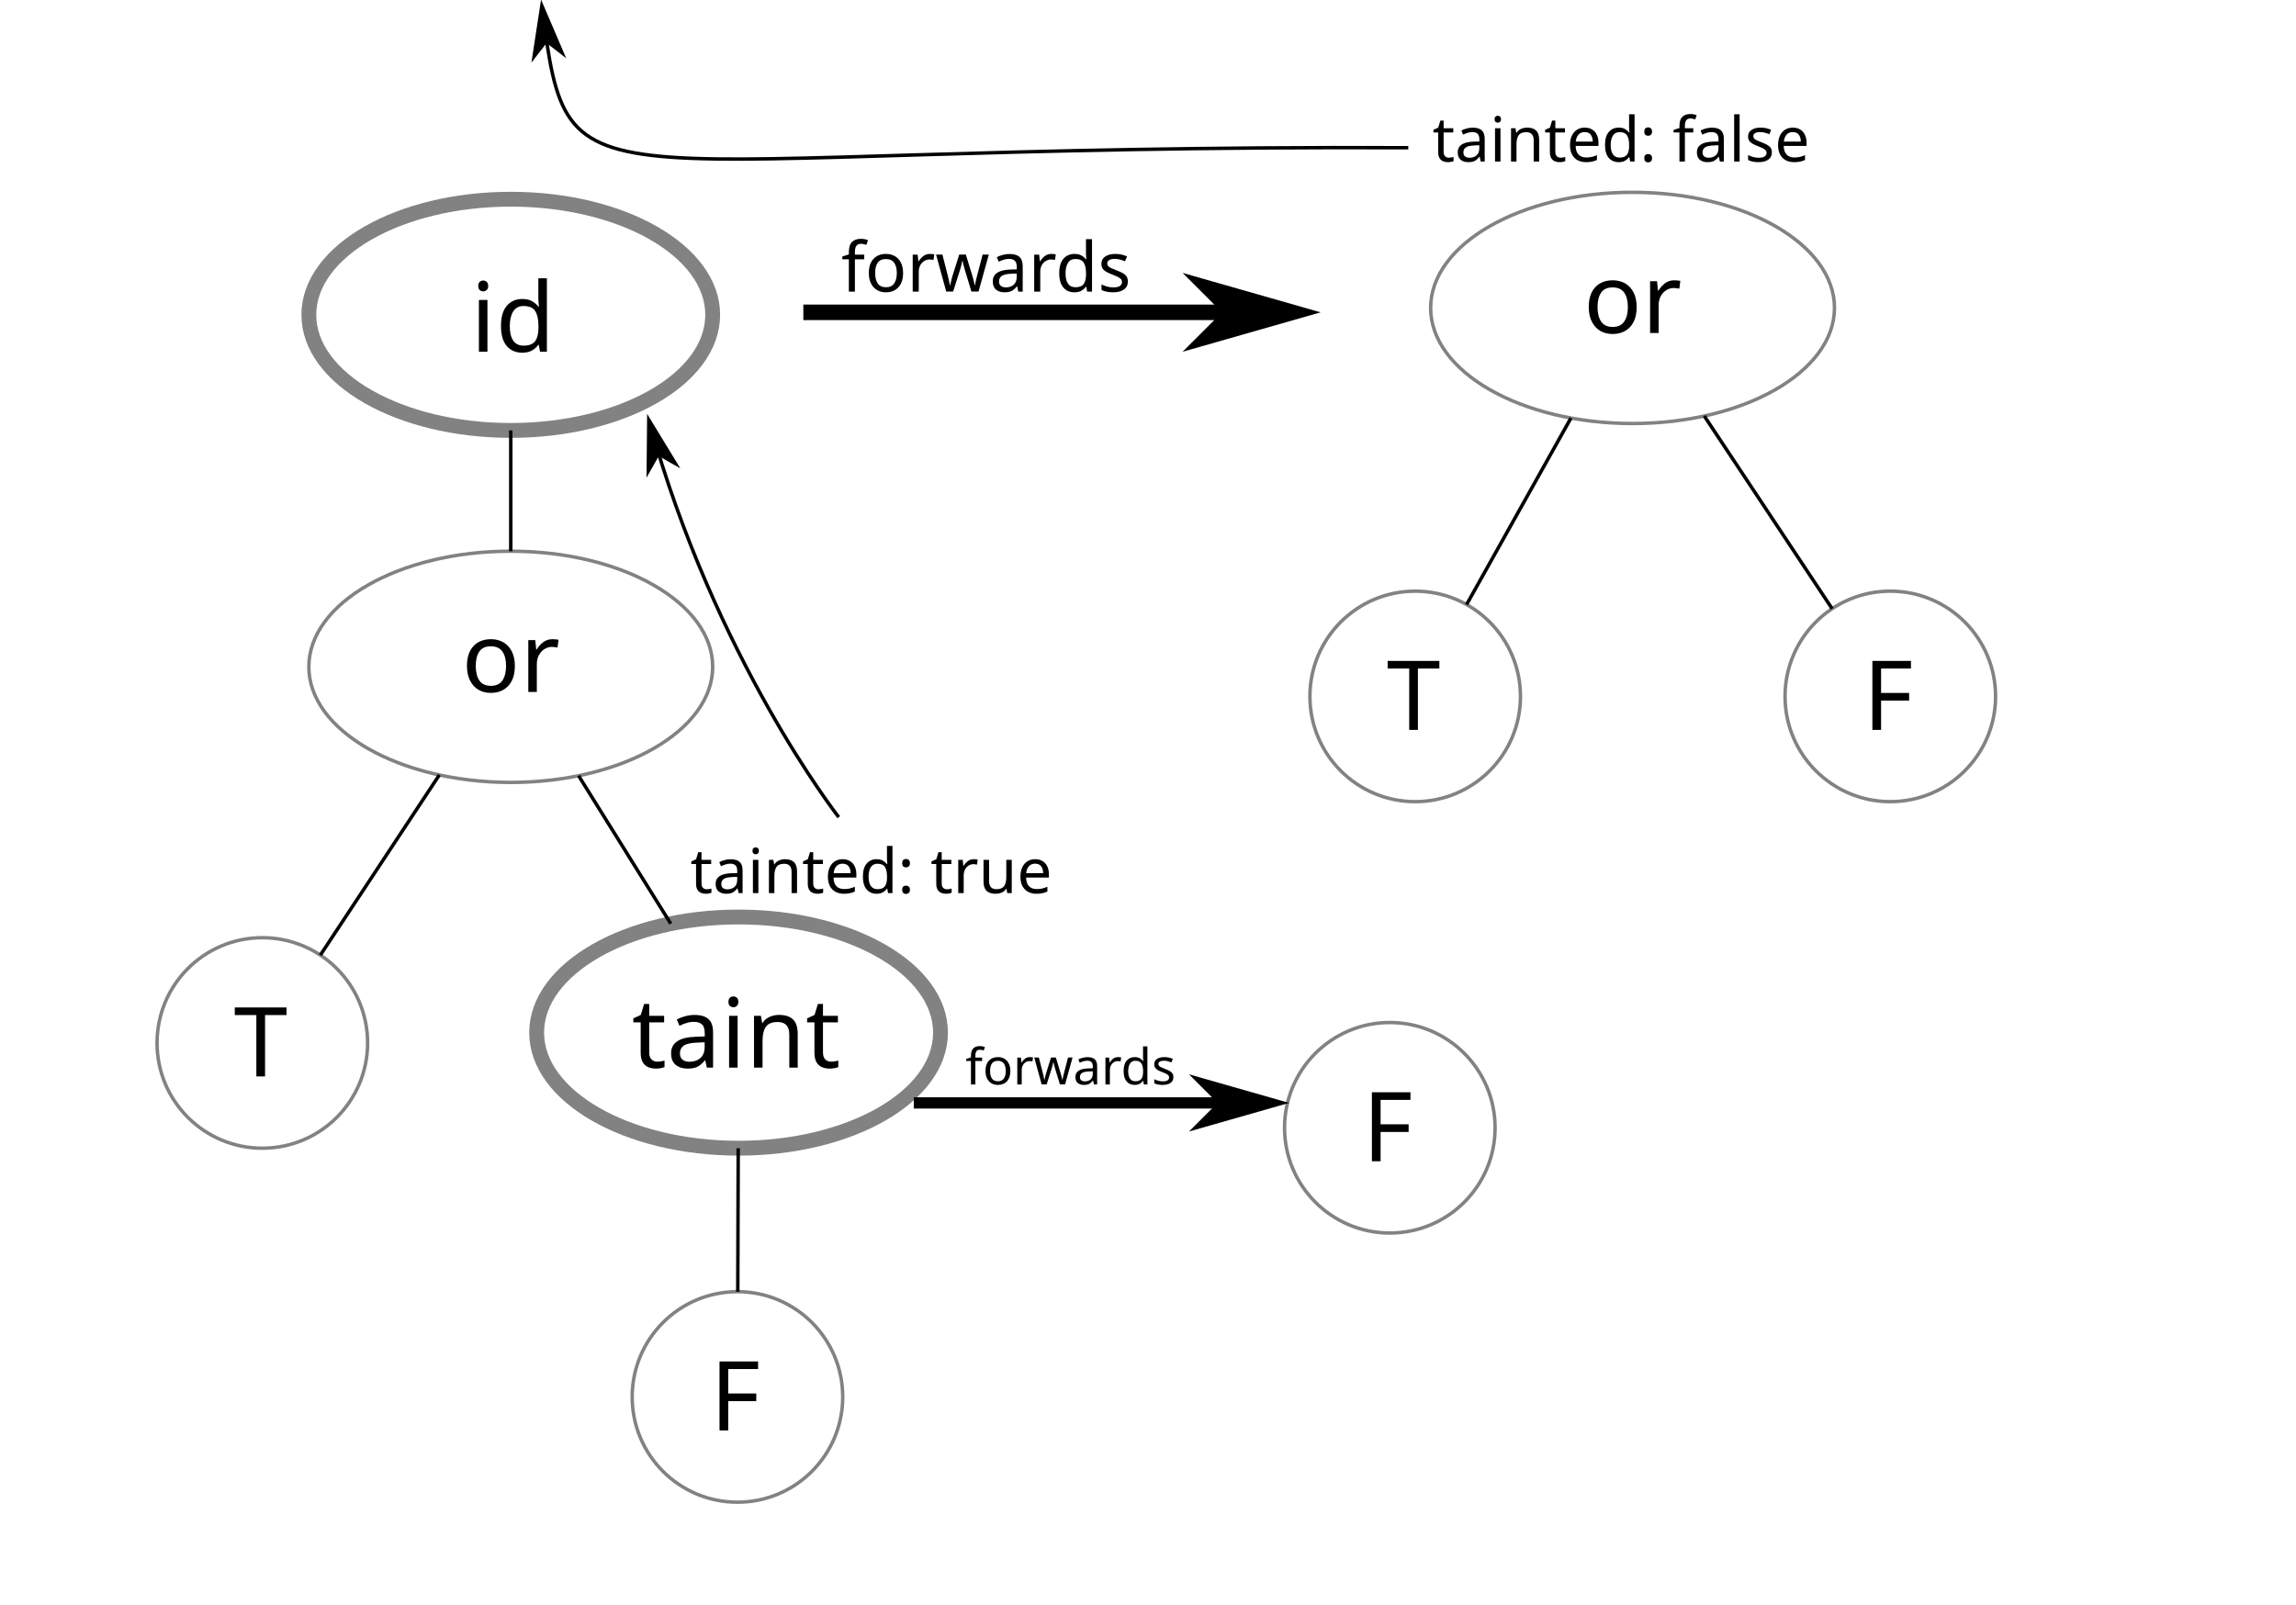
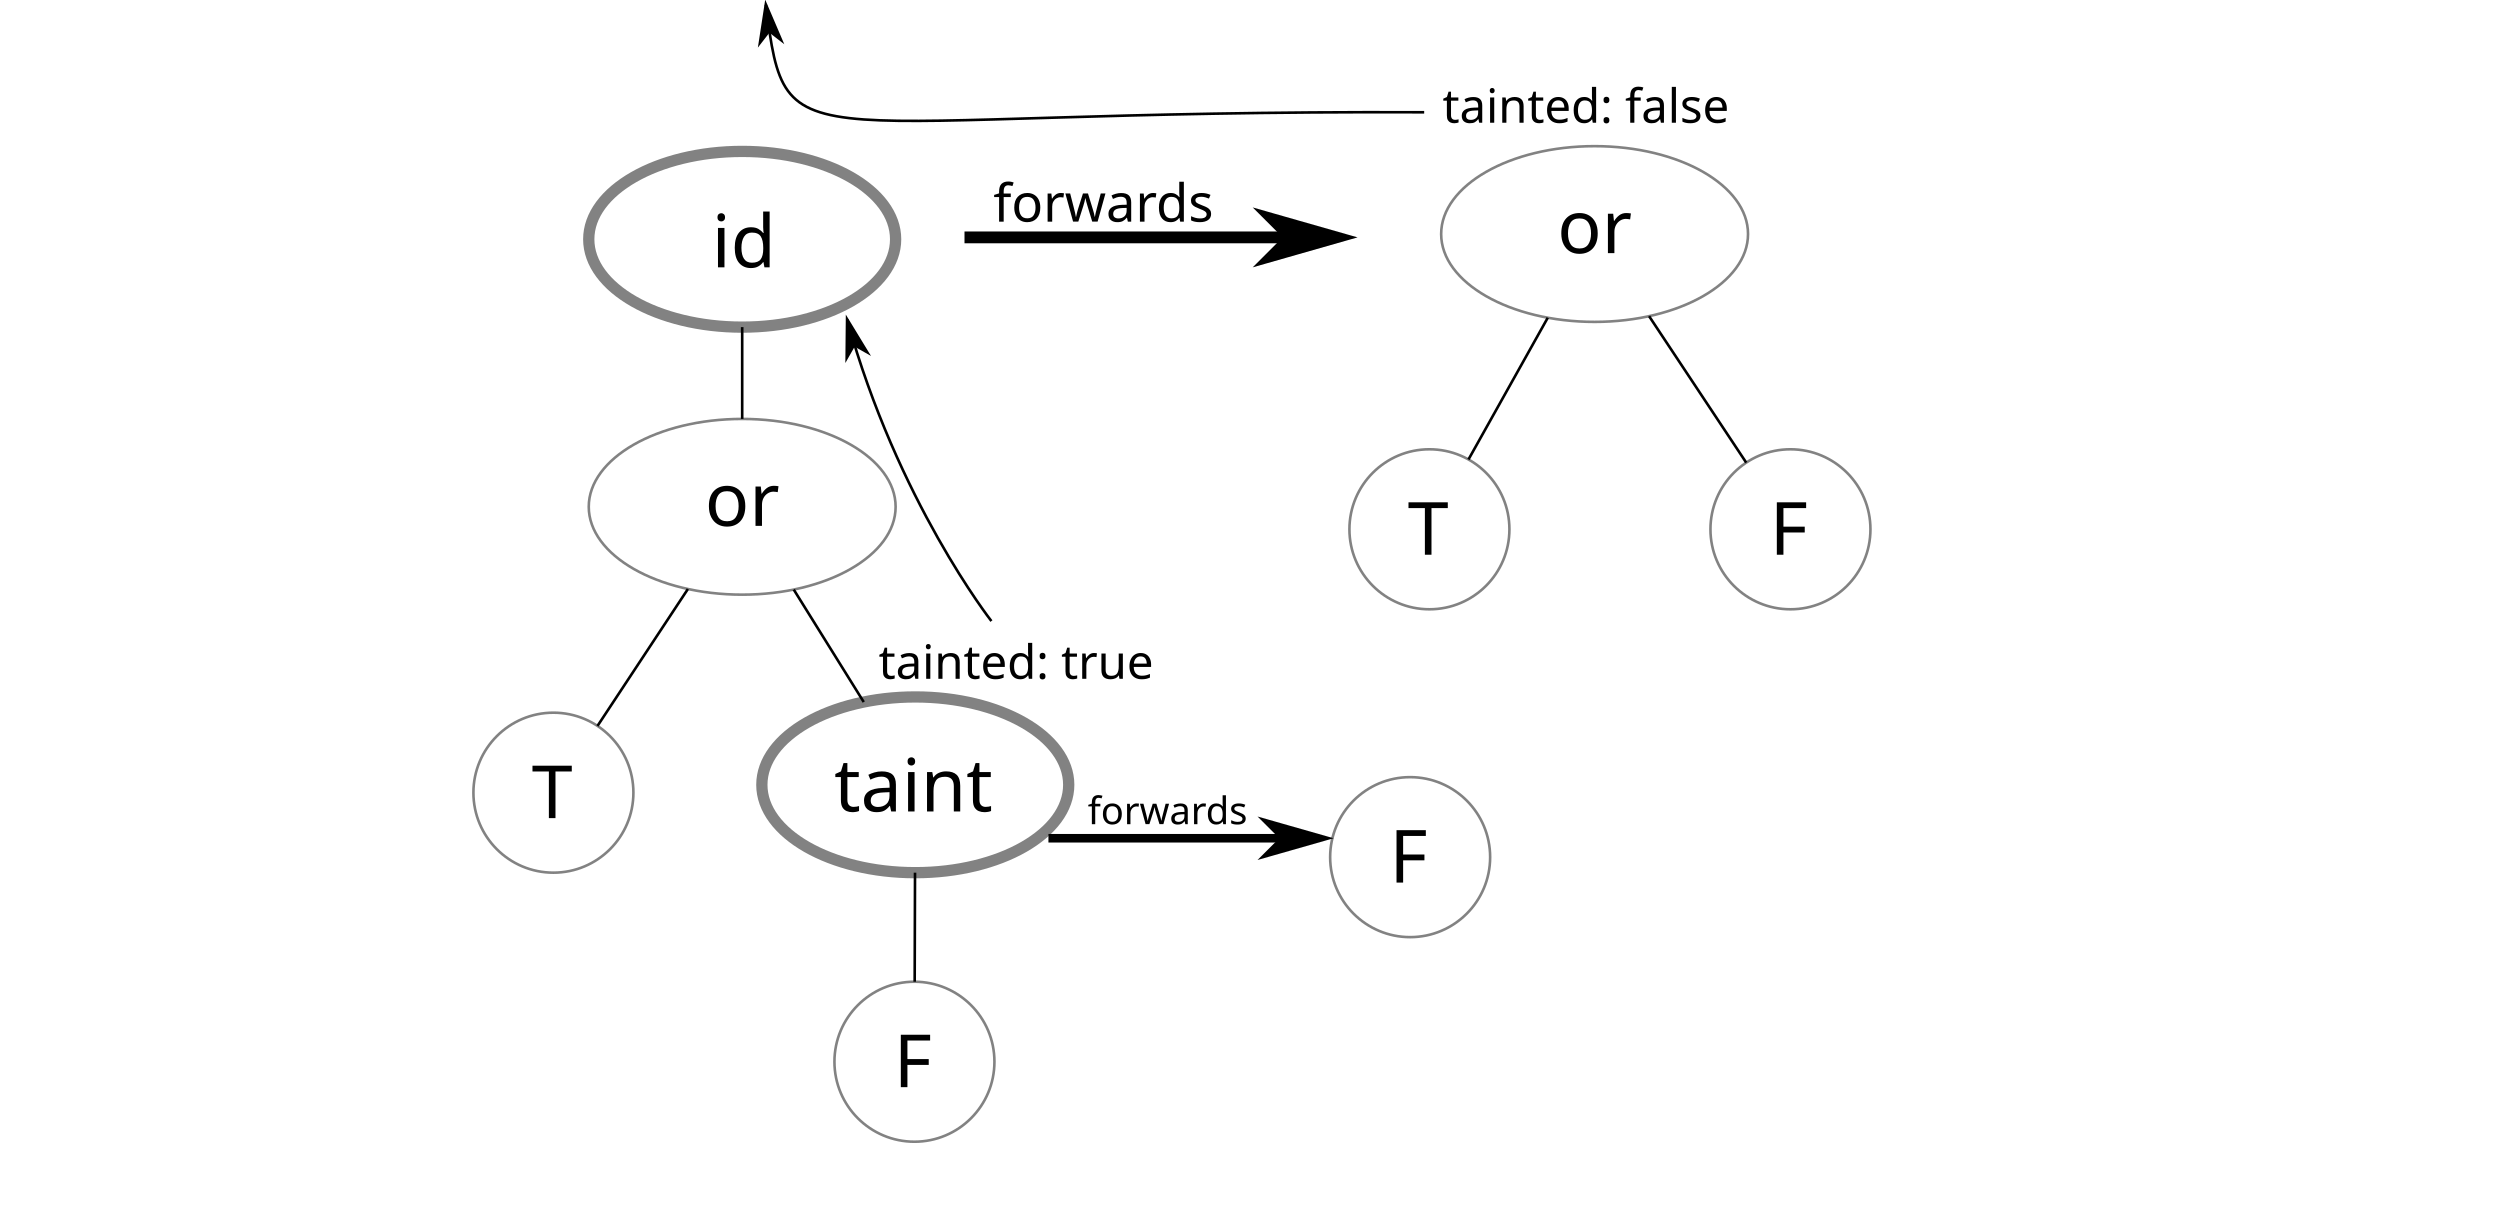
- <svg xmlns="http://www.w3.org/2000/svg" width="6.929in" height="4.842in" id="svg2" version="1.1">
+ <svg xmlns="http://www.w3.org/2000/svg" width="9.929in" height="4.842in" id="svg2" version="1.1">
  <defs id="defs4">
    <marker orient="auto" refY="0" refX="0" id="Arrow1Mend" style="overflow:visible">
      <path id="path3873" d="M 0,0 5,-5 -12.5,0 5,5 0,0 Z" style="fill-rule:evenodd;stroke:#000000;stroke-width:1pt" transform="matrix(-0.4,0,0,-0.4,-4,0)" />
    </marker>
    <marker orient="auto" refY="0" refX="0" id="Arrow1Lend" style="overflow:visible">
      <path id="path3867" d="M 0,0 5,-5 -12.5,0 5,5 0,0 Z" style="fill-rule:evenodd;stroke:#000000;stroke-width:1pt" transform="matrix(-0.8,0,0,-0.8,-10,0)" />
    </marker>
  </defs>
-   <g id="layer1" transform="translate(1.74,-189.8546)">
+   <g id="layer1" transform="translate(136.74,-189.8546)">
    <g id="g4199">
      <ellipse id="path2985" style="fill:none;stroke:#000000;stroke-width:1;stroke-linecap:square;stroke-linejoin:round;stroke-miterlimit:4;stroke-dasharray:none;stroke-dashoffset:0;stroke-opacity:0.49" cx="146.236" cy="383.082" rx="58.5" ry="33.5" />
      <text id="text2987" y="390.362" x="132" style="font-style:normal;font-variant:normal;font-weight:normal;font-stretch:normal;font-size:10px;line-height:125%;font-family:Ubuntu;-inkscape-font-specification:Ubuntu;letter-spacing:0px;word-spacing:0px;fill:#000000;fill-opacity:1;stroke:none" xml:space="preserve">
        <tspan style="font-size:28px" y="390.362" x="132" id="tspan2989">or</tspan>
      </text>
    </g>
    <g id="g3003" transform="translate(118,26)">
      <circle transform="translate(-3.59,-5.202)" id="path2991" style="fill:none;stroke:#000000;stroke-width:1;stroke-linecap:square;stroke-linejoin:round;stroke-miterlimit:4;stroke-dasharray:none;stroke-dashoffset:0;stroke-opacity:0.49" cx="97.5" cy="573.862" r="30.5" />
      <text id="text2993" y="578.362" x="86" style="font-style:normal;font-variant:normal;font-weight:normal;font-stretch:normal;font-size:10px;line-height:125%;font-family:Ubuntu;-inkscape-font-specification:Ubuntu;letter-spacing:0px;word-spacing:0px;fill:#000000;fill-opacity:1;stroke:none" xml:space="preserve">
        <tspan style="font-size:28px" y="578.362" x="86" id="tspan2995">F</tspan>
      </text>
    </g>
    <g id="g3008" transform="translate(-112,-76.578)">
      <circle style="fill:none;stroke:#000000;stroke-width:1;stroke-linecap:square;stroke-linejoin:round;stroke-miterlimit:4;stroke-dasharray:none;stroke-dashoffset:0;stroke-opacity:0.49" id="path2997" transform="translate(88.76,-5.202)" cx="97.5" cy="573.862" r="30.5" />
      <text xml:space="preserve" style="font-style:normal;font-variant:normal;font-weight:normal;font-stretch:normal;font-size:10px;line-height:125%;font-family:Ubuntu;-inkscape-font-specification:Ubuntu;letter-spacing:0px;word-spacing:0px;fill:#000000;fill-opacity:1;stroke:none" x="178" y="578.362" id="text2999">
        <tspan id="tspan3001" x="178" y="578.362" style="font-size:28px">T</tspan>
      </text>
    </g>
    <ellipse ry="33.5" rx="58.5" cy="489.082" cx="212.236" id="path3020" style="fill:none;stroke:#000000;stroke-width:4.3;stroke-linecap:square;stroke-linejoin:round;stroke-miterlimit:4;stroke-dasharray:none;stroke-dashoffset:0;stroke-opacity:0.49" />
    <text id="text3022" y="499.232" x="181.296" style="font-style:normal;font-variant:normal;font-weight:normal;font-stretch:normal;font-size:10px;line-height:125%;font-family:Ubuntu;-inkscape-font-specification:Ubuntu;letter-spacing:0px;word-spacing:0px;fill:#000000;fill-opacity:1;stroke:none" xml:space="preserve">
      <tspan style="font-size:28px" y="499.232" x="181.296" id="tspan3024">taint</tspan>
    </text>
    <path style="fill:none;stroke:#000000;stroke-width:1px;stroke-linecap:butt;stroke-linejoin:miter;stroke-opacity:1" d="M 91.066,466.631 125.539,414.425" id="path3038" />
    <path style="fill:none;stroke:#000000;stroke-width:1px;stroke-linecap:butt;stroke-linejoin:miter;stroke-opacity:1" d="M 192.589,457.528 165.888,414.645" id="path3040" />
    <path style="fill:none;stroke:#000000;stroke-width:1px;stroke-linecap:butt;stroke-linejoin:miter;stroke-opacity:1" d="m 212.004,564.161 0.128,-41.579" id="path3042" />
    <ellipse ry="33.5" rx="58.5" cy="281.082" cx="146.236" id="path3046" style="fill:none;stroke:#000000;stroke-width:4.3;stroke-linecap:square;stroke-linejoin:round;stroke-miterlimit:4;stroke-dasharray:none;stroke-dashoffset:0;stroke-opacity:0.49" />
    <text id="text3048" y="291.778" x="134.631" style="font-style:normal;font-variant:normal;font-weight:normal;font-stretch:normal;font-size:10px;line-height:125%;font-family:Ubuntu;-inkscape-font-specification:Ubuntu;letter-spacing:0px;word-spacing:0px;fill:#000000;fill-opacity:1;stroke:none" xml:space="preserve">
      <tspan style="font-size:28px" y="291.778" x="134.631" id="tspan3050">id</tspan>
    </text>
    <path style="fill:none;stroke:#000000;stroke-width:1px;stroke-linecap:butt;stroke-linejoin:miter;stroke-opacity:1" d="m 146.236,314.582 0,35" id="path3060" />
    <g id="g4207">
      <ellipse style="fill:none;stroke:#000000;stroke-width:1;stroke-linecap:square;stroke-linejoin:round;stroke-miterlimit:4;stroke-dasharray:none;stroke-dashoffset:0;stroke-opacity:0.49" id="path3064" cx="471.236" cy="279.082" rx="58.5" ry="33.5" />
      <text xml:space="preserve" style="font-style:normal;font-variant:normal;font-weight:normal;font-stretch:normal;font-size:10px;line-height:125%;font-family:Ubuntu;-inkscape-font-specification:Ubuntu;letter-spacing:0px;word-spacing:0px;fill:#000000;fill-opacity:1;stroke:none" x="457" y="286.362" id="text3066">
        <tspan id="tspan3068" x="457" y="286.362" style="font-size:28px">or</tspan>
      </text>
    </g>
    <g transform="translate(452,-177)" id="g3070">
      <circle style="fill:none;stroke:#000000;stroke-width:1;stroke-linecap:square;stroke-linejoin:round;stroke-miterlimit:4;stroke-dasharray:none;stroke-dashoffset:0;stroke-opacity:0.49" id="path3072" transform="translate(-3.59,-5.202)" cx="97.5" cy="573.862" r="30.5" />
      <text xml:space="preserve" style="font-style:normal;font-variant:normal;font-weight:normal;font-stretch:normal;font-size:10px;line-height:125%;font-family:Ubuntu;-inkscape-font-specification:Ubuntu;letter-spacing:0px;word-spacing:0px;fill:#000000;fill-opacity:1;stroke:none" x="86" y="578.362" id="text3074">
        <tspan id="tspan3076" x="86" y="578.362" style="font-size:28px">F</tspan>
      </text>
    </g>
    <g transform="translate(222,-177)" id="g3078">
      <circle transform="translate(88.76,-5.202)" id="path3080" style="fill:none;stroke:#000000;stroke-width:1;stroke-linecap:square;stroke-linejoin:round;stroke-miterlimit:4;stroke-dasharray:none;stroke-dashoffset:0;stroke-opacity:0.49" cx="97.5" cy="573.862" r="30.5" />
      <text id="text3082" y="578.362" x="178" style="font-style:normal;font-variant:normal;font-weight:normal;font-stretch:normal;font-size:10px;line-height:125%;font-family:Ubuntu;-inkscape-font-specification:Ubuntu;letter-spacing:0px;word-spacing:0px;fill:#000000;fill-opacity:1;stroke:none" xml:space="preserve">
        <tspan style="font-size:28px" y="578.362" x="178" id="tspan3084">T</tspan>
      </text>
    </g>
    <path style="fill:none;stroke:#000000;stroke-width:1px;stroke-linecap:butt;stroke-linejoin:miter;stroke-opacity:1" d="m 423.15,365.042 30.235,-54.049" id="path3086" />
    <path style="fill:none;stroke:#000000;stroke-width:1px;stroke-linecap:butt;stroke-linejoin:miter;stroke-opacity:1" d="M 529.051,366.244 492.014,310.408" id="path3088" />
    <path style="fill:none;stroke:#000000;stroke-width:4.5;stroke-linecap:butt;stroke-linejoin:miter;stroke-miterlimit:4;stroke-dasharray:none;stroke-opacity:1;marker-end:url(#Arrow1Mend)" d="m 231,280.362 141,0" id="path3090" />
    <text xml:space="preserve" style="font-style:normal;font-variant:normal;font-weight:normal;font-stretch:normal;font-size:10px;line-height:125%;font-family:Ubuntu;-inkscape-font-specification:Ubuntu;letter-spacing:0px;word-spacing:0px;fill:#000000;fill-opacity:1;stroke:none" x="242" y="274.362" id="text4490">
      <tspan id="tspan4492" x="242" y="274.362" style="font-size:20px">forwards</tspan>
    </text>
    <text xml:space="preserve" style="font-style:normal;font-variant:normal;font-weight:normal;font-stretch:normal;font-size:18px;line-height:125%;font-family:Ubuntu;-inkscape-font-specification:Ubuntu;letter-spacing:0px;word-spacing:0px;fill:#000000;fill-opacity:1;stroke:none" x="198.26" y="448.66" id="text3027">
      <tspan id="tspan3029" x="198.26" y="448.66">tainted: true</tspan>
    </text>
    <text xml:space="preserve" style="font-style:normal;font-variant:normal;font-weight:normal;font-stretch:normal;font-size:18px;line-height:125%;font-family:Ubuntu;-inkscape-font-specification:Ubuntu;letter-spacing:0px;word-spacing:0px;fill:#000000;fill-opacity:1;stroke:none" x="413.26" y="236.66" id="text3031">
      <tspan id="tspan3033" x="413.26" y="236.66">tainted: false</tspan>
    </text>
    <path style="fill:none;stroke:#000000;stroke-width:1px;stroke-linecap:butt;stroke-linejoin:miter;stroke-opacity:1;marker-end:url(#Arrow1Lend)" d="m 198,181.578 c 0,0 -36,-46 -55,-115" id="path3035" transform="translate(43.26,245.0822)" />
    <path style="fill:none;stroke:#000000;stroke-width:1px;stroke-linecap:butt;stroke-linejoin:miter;stroke-opacity:1;marker-end:url(#Arrow1Lend)" d="m 363,-12.422 c -243,-1 -243,22 -251,-41" id="path4185" transform="translate(43.26,245.0822)" />
    <path id="path4196" d="m 263,509.456 102.304,0" style="fill:none;stroke:#000000;stroke-width:3.265;stroke-linecap:butt;stroke-linejoin:miter;stroke-miterlimit:4;stroke-dasharray:none;stroke-opacity:1;marker-end:url(#Arrow1Mend)" />
    <text id="text4198" y="504.103" x="277.981" style="font-style:normal;font-variant:normal;font-weight:normal;font-stretch:normal;font-size:7.256px;line-height:125%;font-family:Ubuntu;-inkscape-font-specification:Ubuntu;letter-spacing:0px;word-spacing:0px;fill:#000000;fill-opacity:1;stroke:none" xml:space="preserve">
      <tspan style="font-size:14.511px" y="504.103" x="277.981" id="tspan4200">forwards</tspan>
    </text>
    <g transform="translate(307,-52)" id="g4202">
      <circle r="30.5" cy="573.862" cx="97.5" style="fill:none;stroke:#000000;stroke-width:1;stroke-linecap:square;stroke-linejoin:round;stroke-miterlimit:4;stroke-dasharray:none;stroke-dashoffset:0;stroke-opacity:0.49" id="circle4204" transform="translate(-3.59,-5.202)" />
      <text xml:space="preserve" style="font-style:normal;font-variant:normal;font-weight:normal;font-stretch:normal;font-size:10px;line-height:125%;font-family:Ubuntu;-inkscape-font-specification:Ubuntu;letter-spacing:0px;word-spacing:0px;fill:#000000;fill-opacity:1;stroke:none" x="86" y="578.362" id="text4206">
        <tspan id="tspan4208" x="86" y="578.362" style="font-size:28px">F</tspan>
      </text>
    </g>
  </g>
</svg>
